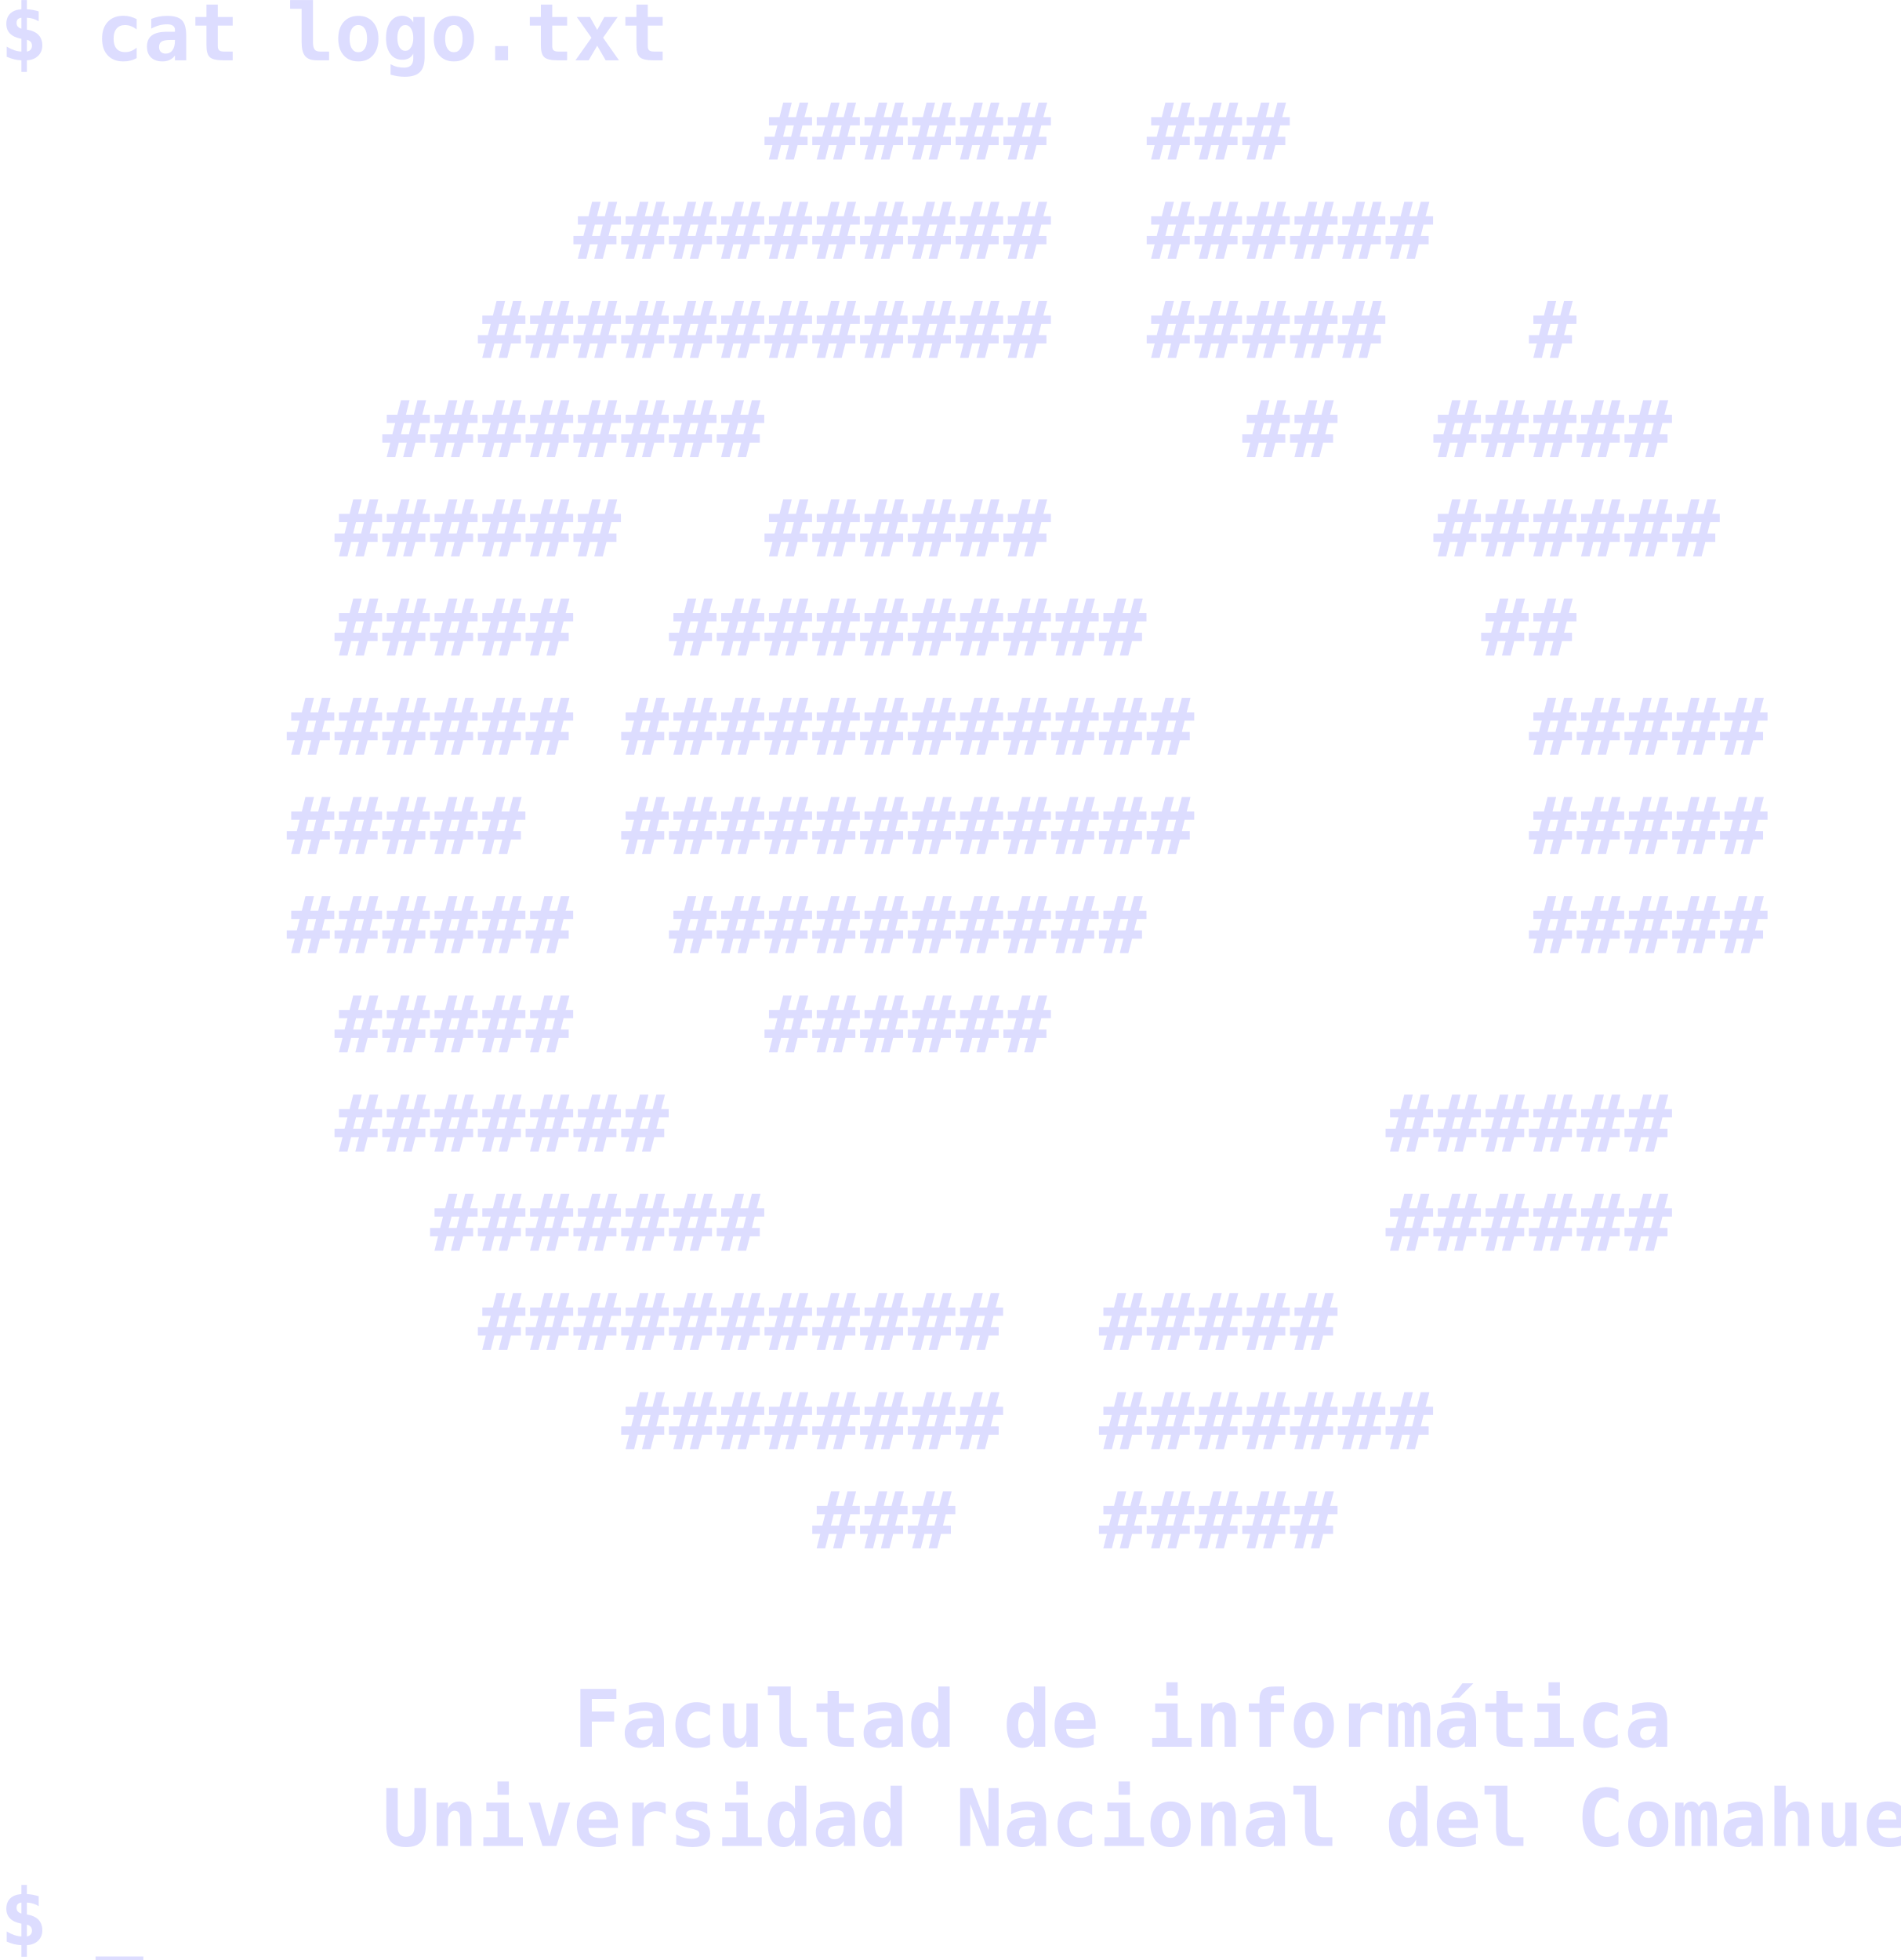
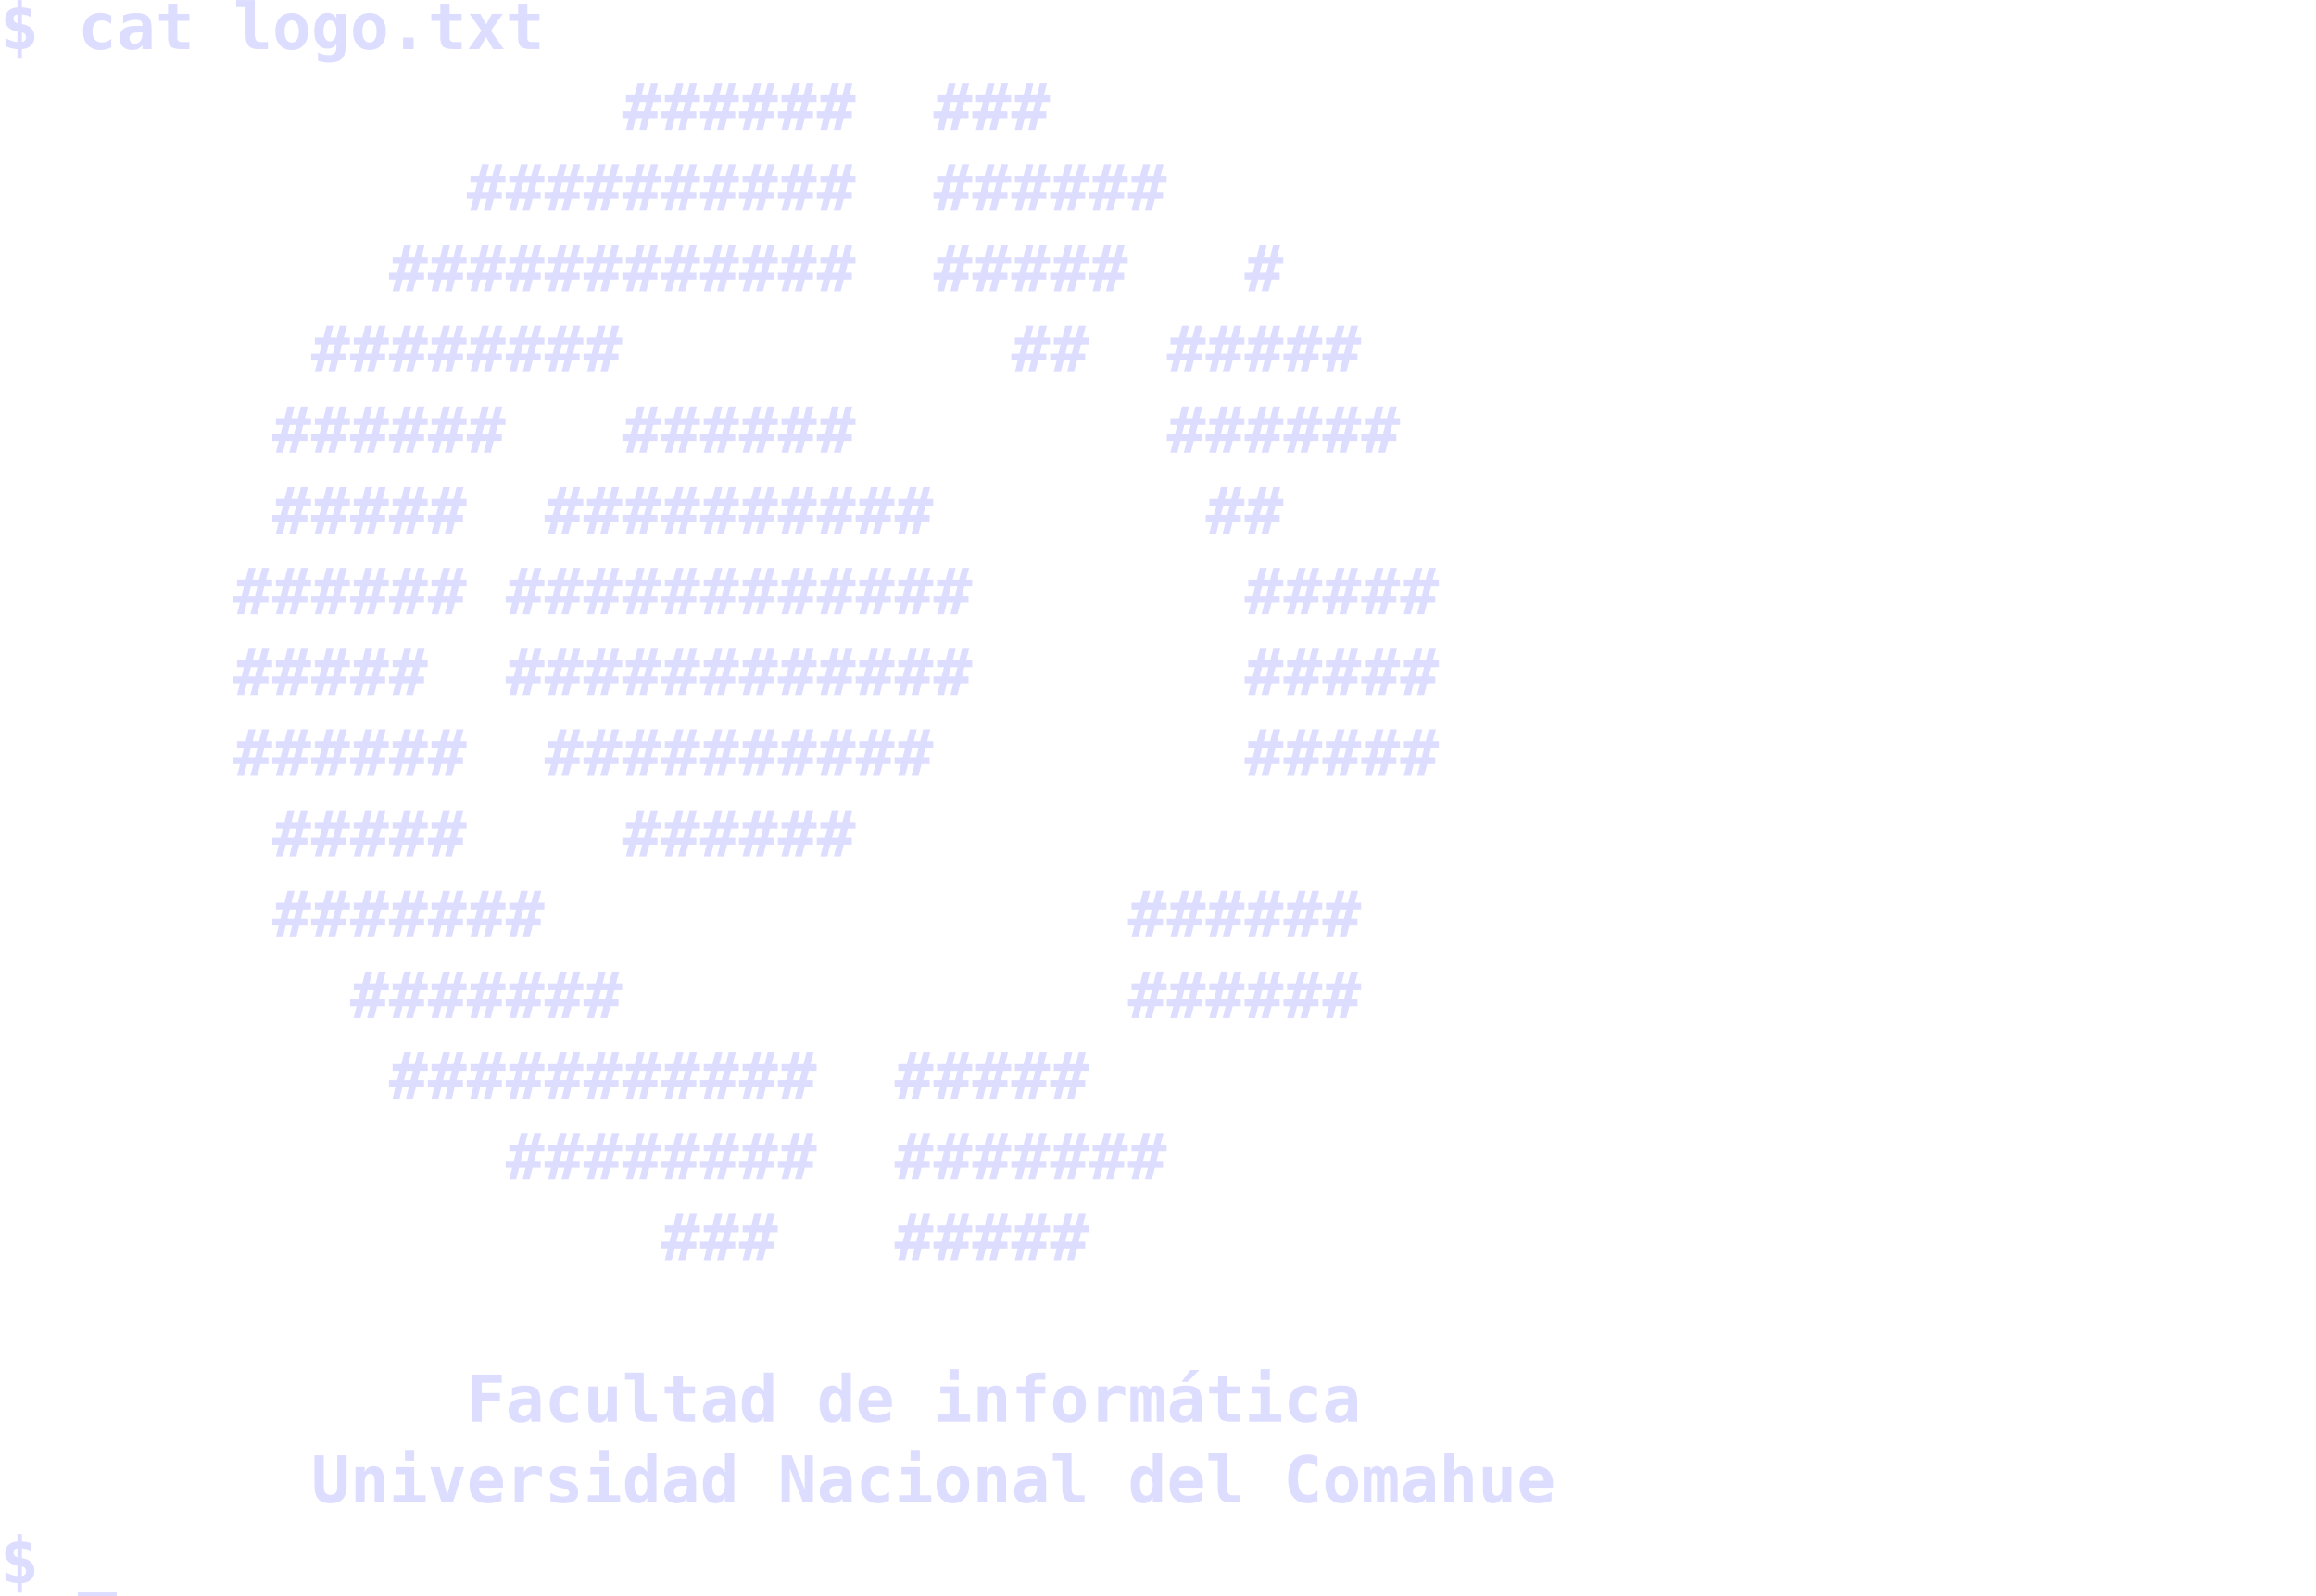
- <svg xmlns="http://www.w3.org/2000/svg" width="84.49mm" height="87.125mm" viewBox="0 0 84.49 87.125" version="1.1" id="svg5">
+ <svg xmlns="http://www.w3.org/2000/svg" width="125mm" height="86.106mm" viewBox="0 0 126.479 87.125" version="1.1" id="svg5">
  <defs id="defs2">
    <rect x="48.518" y="74.85" width="399.255" height="396.71" id="rect419" />
    <rect x="34.626" y="70.589" width="75.213" height="70.57" id="rect413" />
+     <rect x="48.518" y="74.85" width="399.255" height="396.71" id="rect353" />
  </defs>
-   <text xml:space="preserve" transform="matrix(0.2645833,0,0,0.2645833,-7.676953e-7,-5.034149)" id="text411" style="font-size:13.333px;line-height:1.25;font-family:monospace;-inkscape-font-specification:monospace;letter-spacing:0px;white-space:pre;shape-inside:url(#rect413)" />
+   <text xml:space="preserve" transform="matrix(0.2645833,0,0,0.2645833,-1.151543e-6,-5.034149)" id="text411" style="font-size:13.333px;line-height:1.25;font-family:monospace;-inkscape-font-specification:monospace;letter-spacing:0px;white-space:pre;shape-inside:url(#rect413)" />
  <text xml:space="preserve" transform="matrix(0.2645833,0,0,0.2645833,-12.83694,-20.33268)" id="text417" style="font-style:normal;font-variant:normal;font-weight:bold;font-stretch:normal;font-size:13.333px;line-height:1.25;font-family:monospace;-inkscape-font-specification:'monospace, Bold';font-variant-ligatures:normal;font-variant-caps:normal;font-variant-numeric:normal;font-variant-east-asian:normal;letter-spacing:0px;white-space:pre;shape-inside:url(#rect419);fill:#ddddff;fill-opacity:1">
-     <tspan x="48.518" y="86.981" id="tspan1053">$ cat logo.txt
+     <tspan x="48.518" y="86.981" id="tspan383">$ cat logo.txt
</tspan>
-     <tspan x="48.518" y="103.648" id="tspan1055">                ######  ###
+     <tspan x="48.518" y="103.648" id="tspan385">                ######  ###
</tspan>
-     <tspan x="48.518" y="120.314" id="tspan1057">            ##########  ######
+     <tspan x="48.518" y="120.314" id="tspan387">            ##########  ######
</tspan>
-     <tspan x="48.518" y="136.981" id="tspan1059">          ############  #####   #
+     <tspan x="48.518" y="136.981" id="tspan389">          ############  #####   #
</tspan>
-     <tspan x="48.518" y="153.648" id="tspan1061">        ########          ##  #####
+     <tspan x="48.518" y="153.648" id="tspan391">        ########          ##  #####
</tspan>
-     <tspan x="48.518" y="170.314" id="tspan1063">       ######   ######        ######
+     <tspan x="48.518" y="170.314" id="tspan393">       ######   ######        ######
</tspan>
-     <tspan x="48.518" y="186.981" id="tspan1065">       #####  ##########       ##
+     <tspan x="48.518" y="186.981" id="tspan395">       #####  ##########       ##
</tspan>
-     <tspan x="48.518" y="203.648" id="tspan1067">      ###### ############       #####
+     <tspan x="48.518" y="203.648" id="tspan397">      ###### ############       #####
</tspan>
-     <tspan x="48.518" y="220.314" id="tspan1069">      #####  ############       #####
+     <tspan x="48.518" y="220.314" id="tspan399">      #####  ############       #####
</tspan>
-     <tspan x="48.518" y="236.981" id="tspan1071">      ######  ##########        #####
+     <tspan x="48.518" y="236.981" id="tspan401">      ######  ##########        #####
</tspan>
-     <tspan x="48.518" y="253.648" id="tspan1073">       #####    ######
+     <tspan x="48.518" y="253.648" id="tspan403">       #####    ######
</tspan>
-     <tspan x="48.518" y="270.314" id="tspan1075">       #######               ######
+     <tspan x="48.518" y="270.314" id="tspan405">       #######               ######
</tspan>
-     <tspan x="48.518" y="286.981" id="tspan1077">         #######             ######
+     <tspan x="48.518" y="286.981" id="tspan407">         #######             ######
</tspan>
-     <tspan x="48.518" y="303.647" id="tspan1079">          ###########  #####
+     <tspan x="48.518" y="303.647" id="tspan409">          ###########  #####
</tspan>
-     <tspan x="48.518" y="320.314" id="tspan1081">             ########  #######
+     <tspan x="48.518" y="320.314" id="tspan411">             ########  #######
</tspan>
-     <tspan x="48.518" y="336.981" id="tspan1083">                 ###   #####
+     <tspan x="48.518" y="336.981" id="tspan413">                 ###   #####
</tspan>
-     <tspan x="48.518" y="353.647" id="tspan1085">
+     <tspan x="48.518" y="353.647" id="tspan415">
</tspan>
-     <tspan x="48.518" y="370.314" id="tspan1087">            Facultad de informática
+     <tspan x="48.518" y="370.314" id="tspan417">            Facultad de informática
</tspan>
-     <tspan x="48.518" y="386.981" id="tspan1089">        Universidad Nacional del Comahue
+     <tspan x="48.518" y="386.981" id="tspan419">        Universidad Nacional del Comahue
</tspan>
-     <tspan x="48.518" y="403.647" id="tspan1091">$ _
+     <tspan x="48.518" y="403.647" id="tspan421">$ _
</tspan>
  </text>
</svg>
